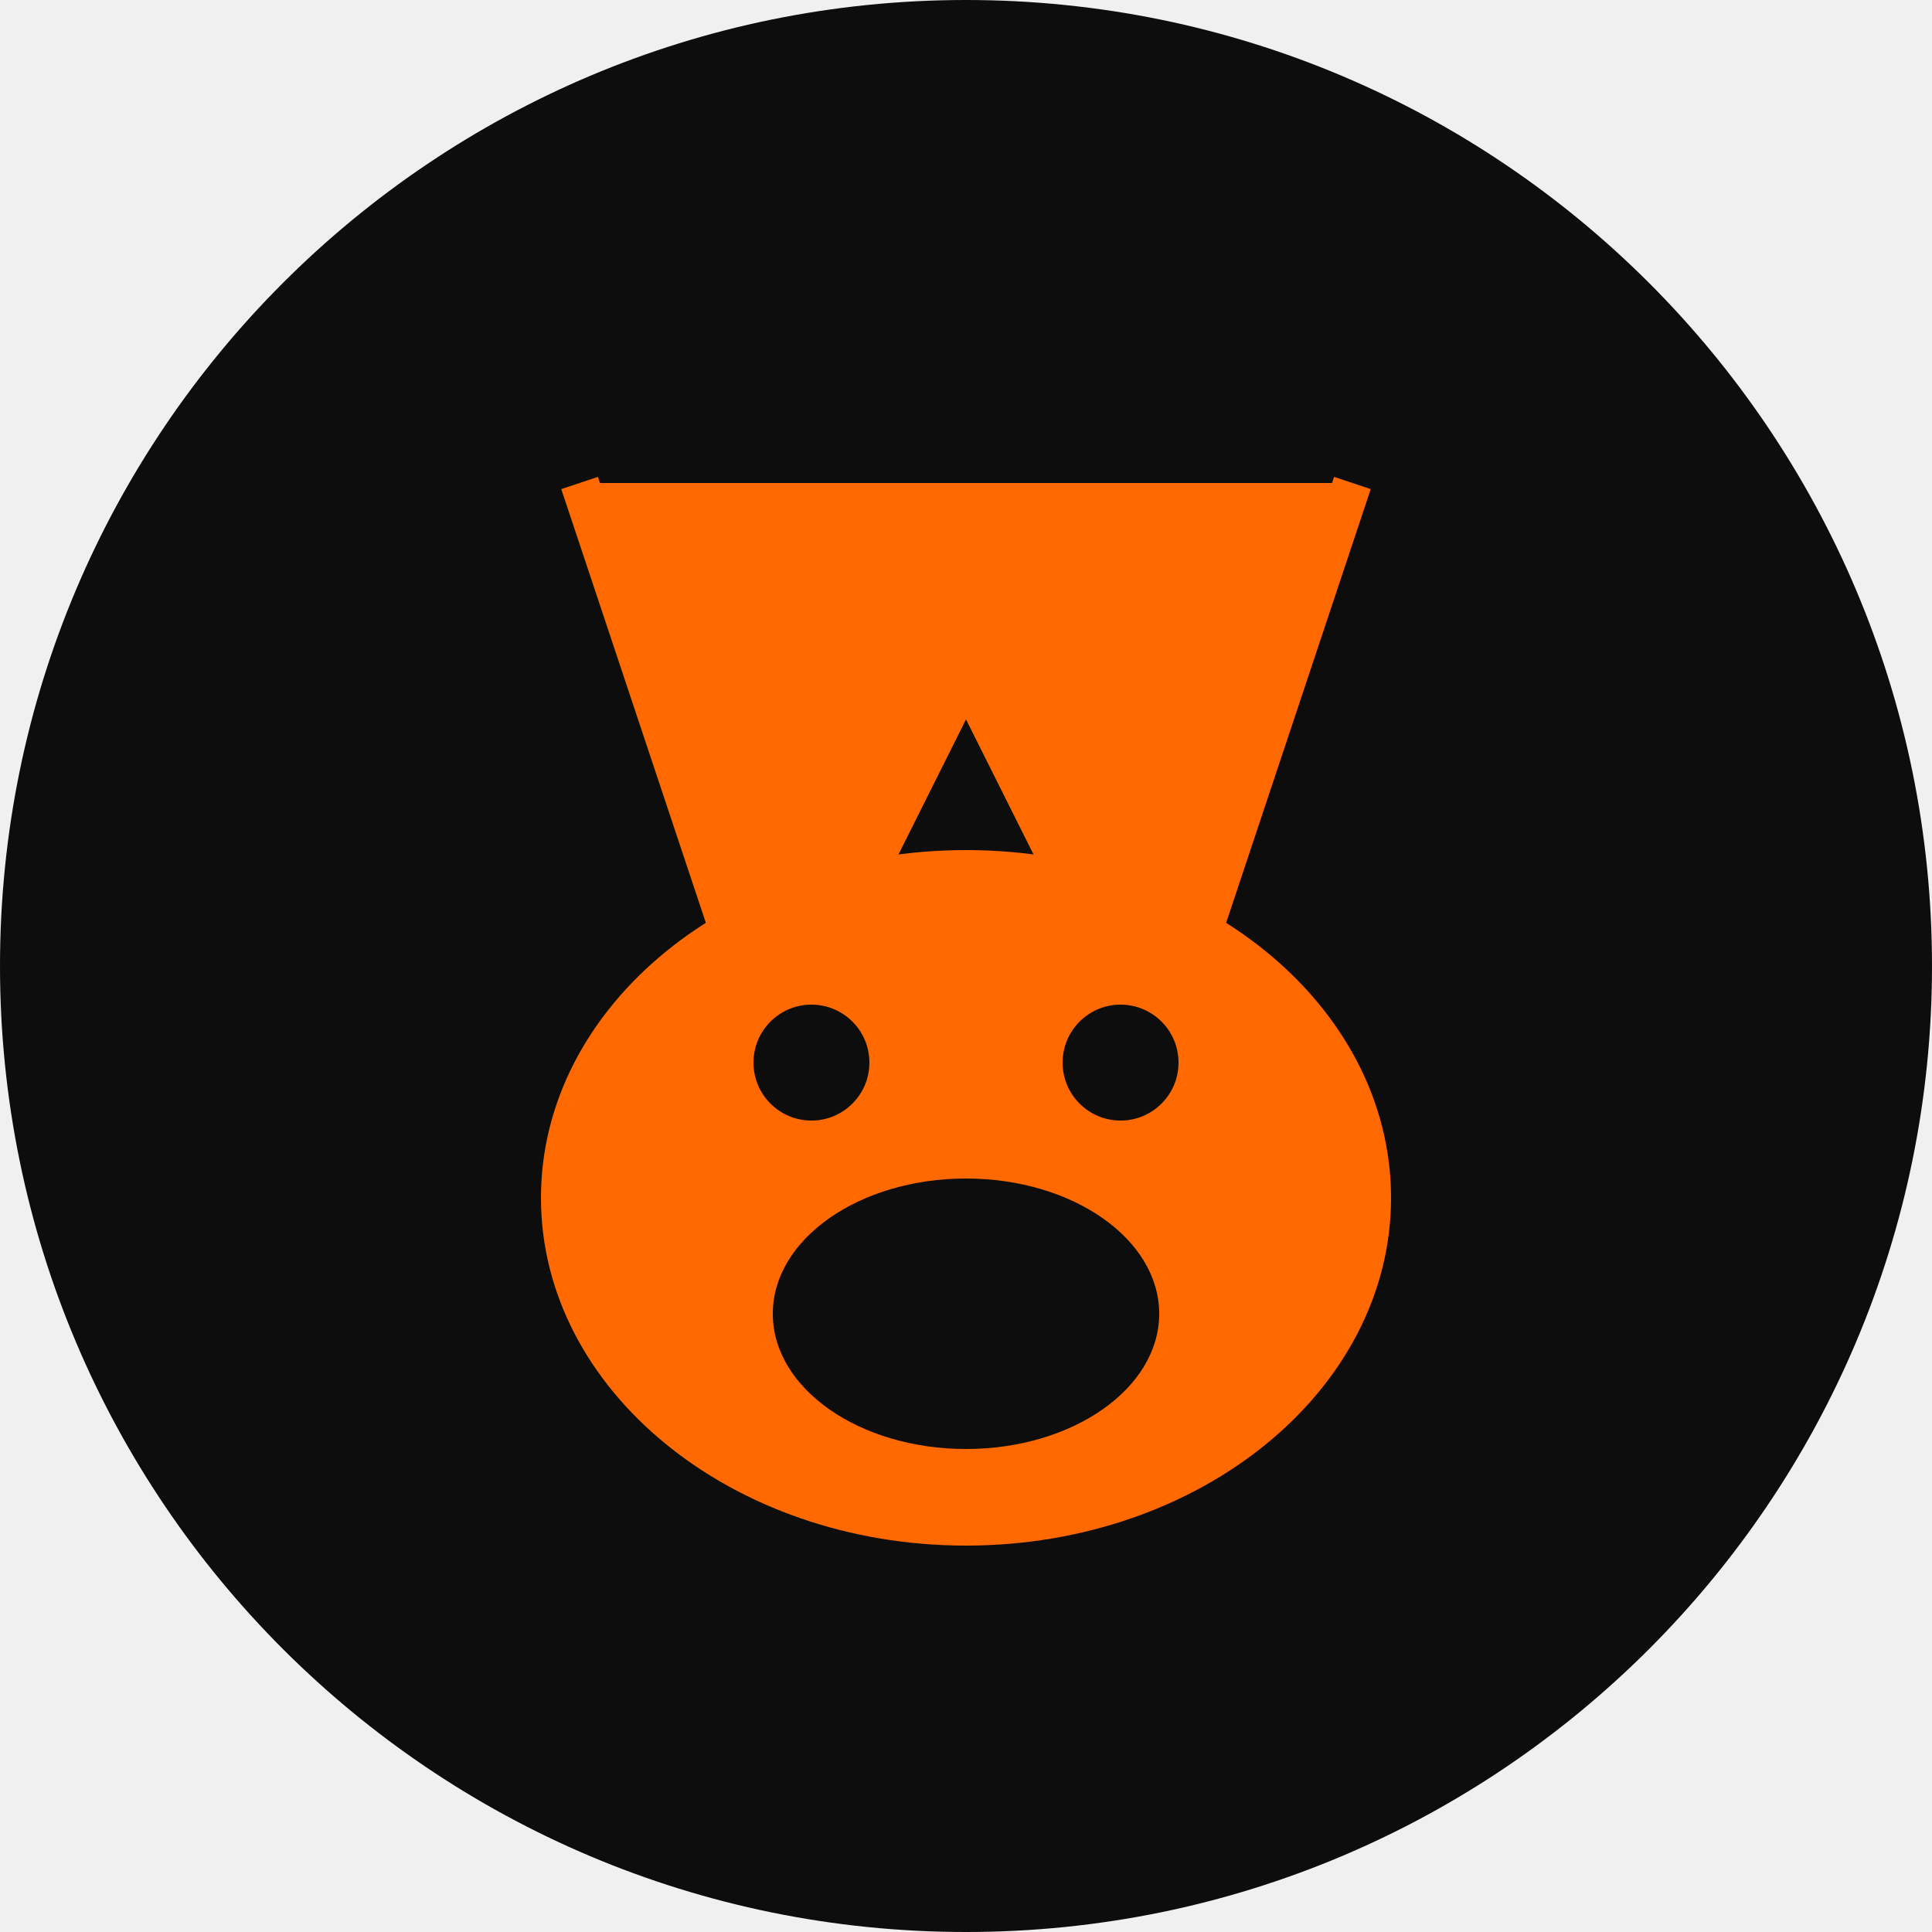
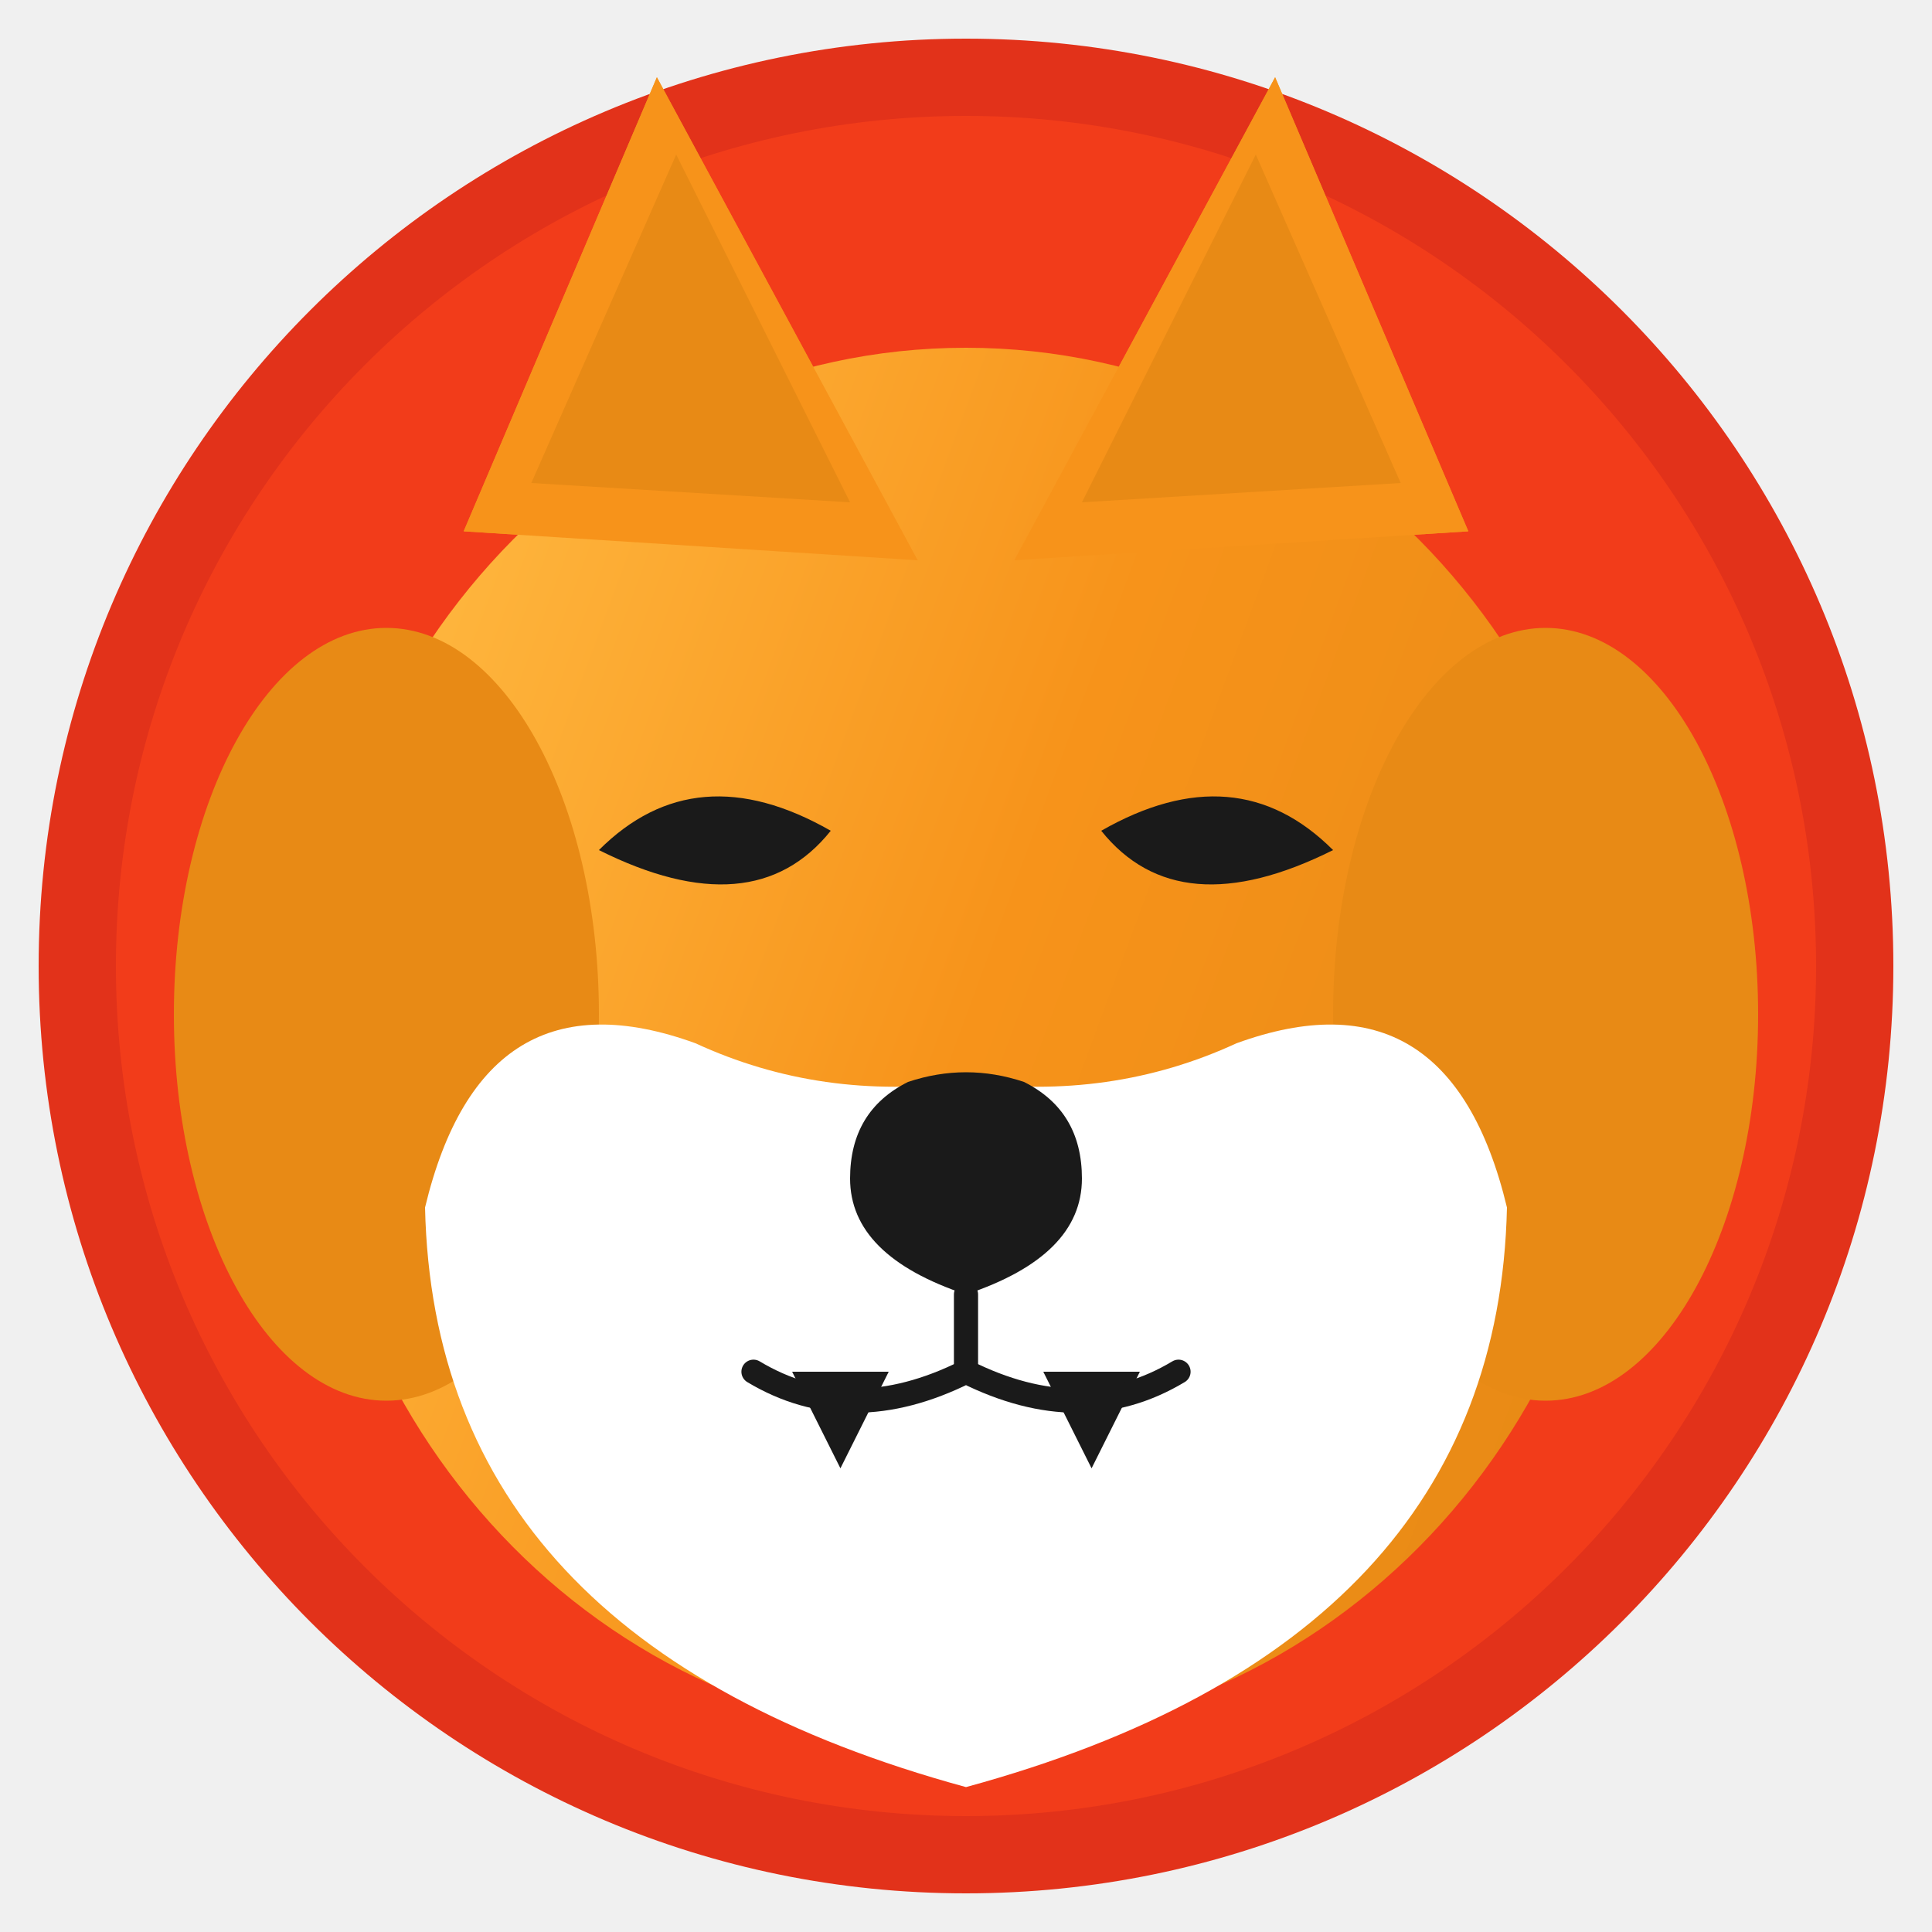
- <svg xmlns="http://www.w3.org/2000/svg" viewBox="0 0 100 100">
-   <circle cx="50" cy="50" r="50" fill="#0D0D0D" />
-   <path d="M30 25 L40 55 L50 35 L60 55 L70 25" fill="#FF6900" stroke="#FF6900" stroke-width="2" stroke-linejoin="round" />
-   <ellipse cx="50" cy="62" rx="22" ry="18" fill="#FF6900" />
-   <ellipse cx="50" cy="68" rx="10" ry="7" fill="#0D0D0D" />
-   <circle cx="42" cy="55" r="3" fill="#0D0D0D" />
-   <circle cx="58" cy="55" r="3" fill="#0D0D0D" />
+ <svg xmlns="http://www.w3.org/2000/svg" viewBox="0 0 200 200">
+   <defs>
+     <clipPath id="c">
+       <circle cx="100" cy="100" r="88" />
+     </clipPath>
+     <linearGradient id="fg" x1="0%" y1="30%" x2="100%" y2="70%">
+       <stop offset="0%" stop-color="#FFB840" />
+       <stop offset="50%" stop-color="#F7931A" />
+       <stop offset="100%" stop-color="#E88A15" />
+     </linearGradient>
+   </defs>
+   <circle cx="100" cy="100" r="96" fill="#E2321A" />
+   <circle cx="100" cy="100" r="88" fill="#F23C1A" />
+   <path d="M48 55 L68 8 L95 58 Z" fill="#F7931A" />
+   <path d="M55 50 L70 16 L88 52 Z" fill="#E88A15" />
+   <path d="M152 55 L132 8 L105 58 Z" fill="#F7931A" />
+   <path d="M145 50 L130 16 L112 52 Z" fill="#E88A15" />
+   <g clip-path="url(#c)">
+     <ellipse cx="100" cy="108" rx="68" ry="72" fill="url(#fg)" />
+     <ellipse cx="40" cy="105" rx="22" ry="40" fill="#E88A15" />
+     <ellipse cx="160" cy="105" rx="22" ry="40" fill="#E88A15" />
+     <path d="M44 125 Q50 100 72 108 Q85 114 100 112 Q115 114 128 108 Q150 100 156 125 Q155 170 100 185 Q45 170 44 125 Z" fill="#FFFFFF" />
+     <path d="M62 88 Q72 78 86 86 Q78 96 62 88 Z" fill="#1A1A1A" />
+     <path d="M138 88 Q128 78 114 86 Q122 96 138 88 Z" fill="#1A1A1A" />
+     <path d="M88 122 Q88 115 94 112 Q100 110 106 112 Q112 115 112 122 Q112 130 100 134 Q88 130 88 122 Z" fill="#1A1A1A" />
+     <path d="M100 134 L100 142" stroke="#1A1A1A" stroke-width="2.5" stroke-linecap="round" />
+     <path d="M82 142 L87 152 L92 142" fill="#1A1A1A" />
+     <path d="M108 142 L113 152 L118 142" fill="#1A1A1A" />
+     <path d="M78 142 Q88 148 100 142 Q112 148 122 142" stroke="#1A1A1A" stroke-width="2.5" stroke-linecap="round" fill="none" />
+   </g>
+   <path d="M48 55 L68 8 L95 58 Z" fill="#F7931A" />
+   <path d="M55 50 L70 16 L88 52 Z" fill="#E88A15" />
+   <path d="M152 55 L132 8 L105 58 Z" fill="#F7931A" />
+   <path d="M145 50 L130 16 L112 52 Z" fill="#E88A15" />
</svg>
